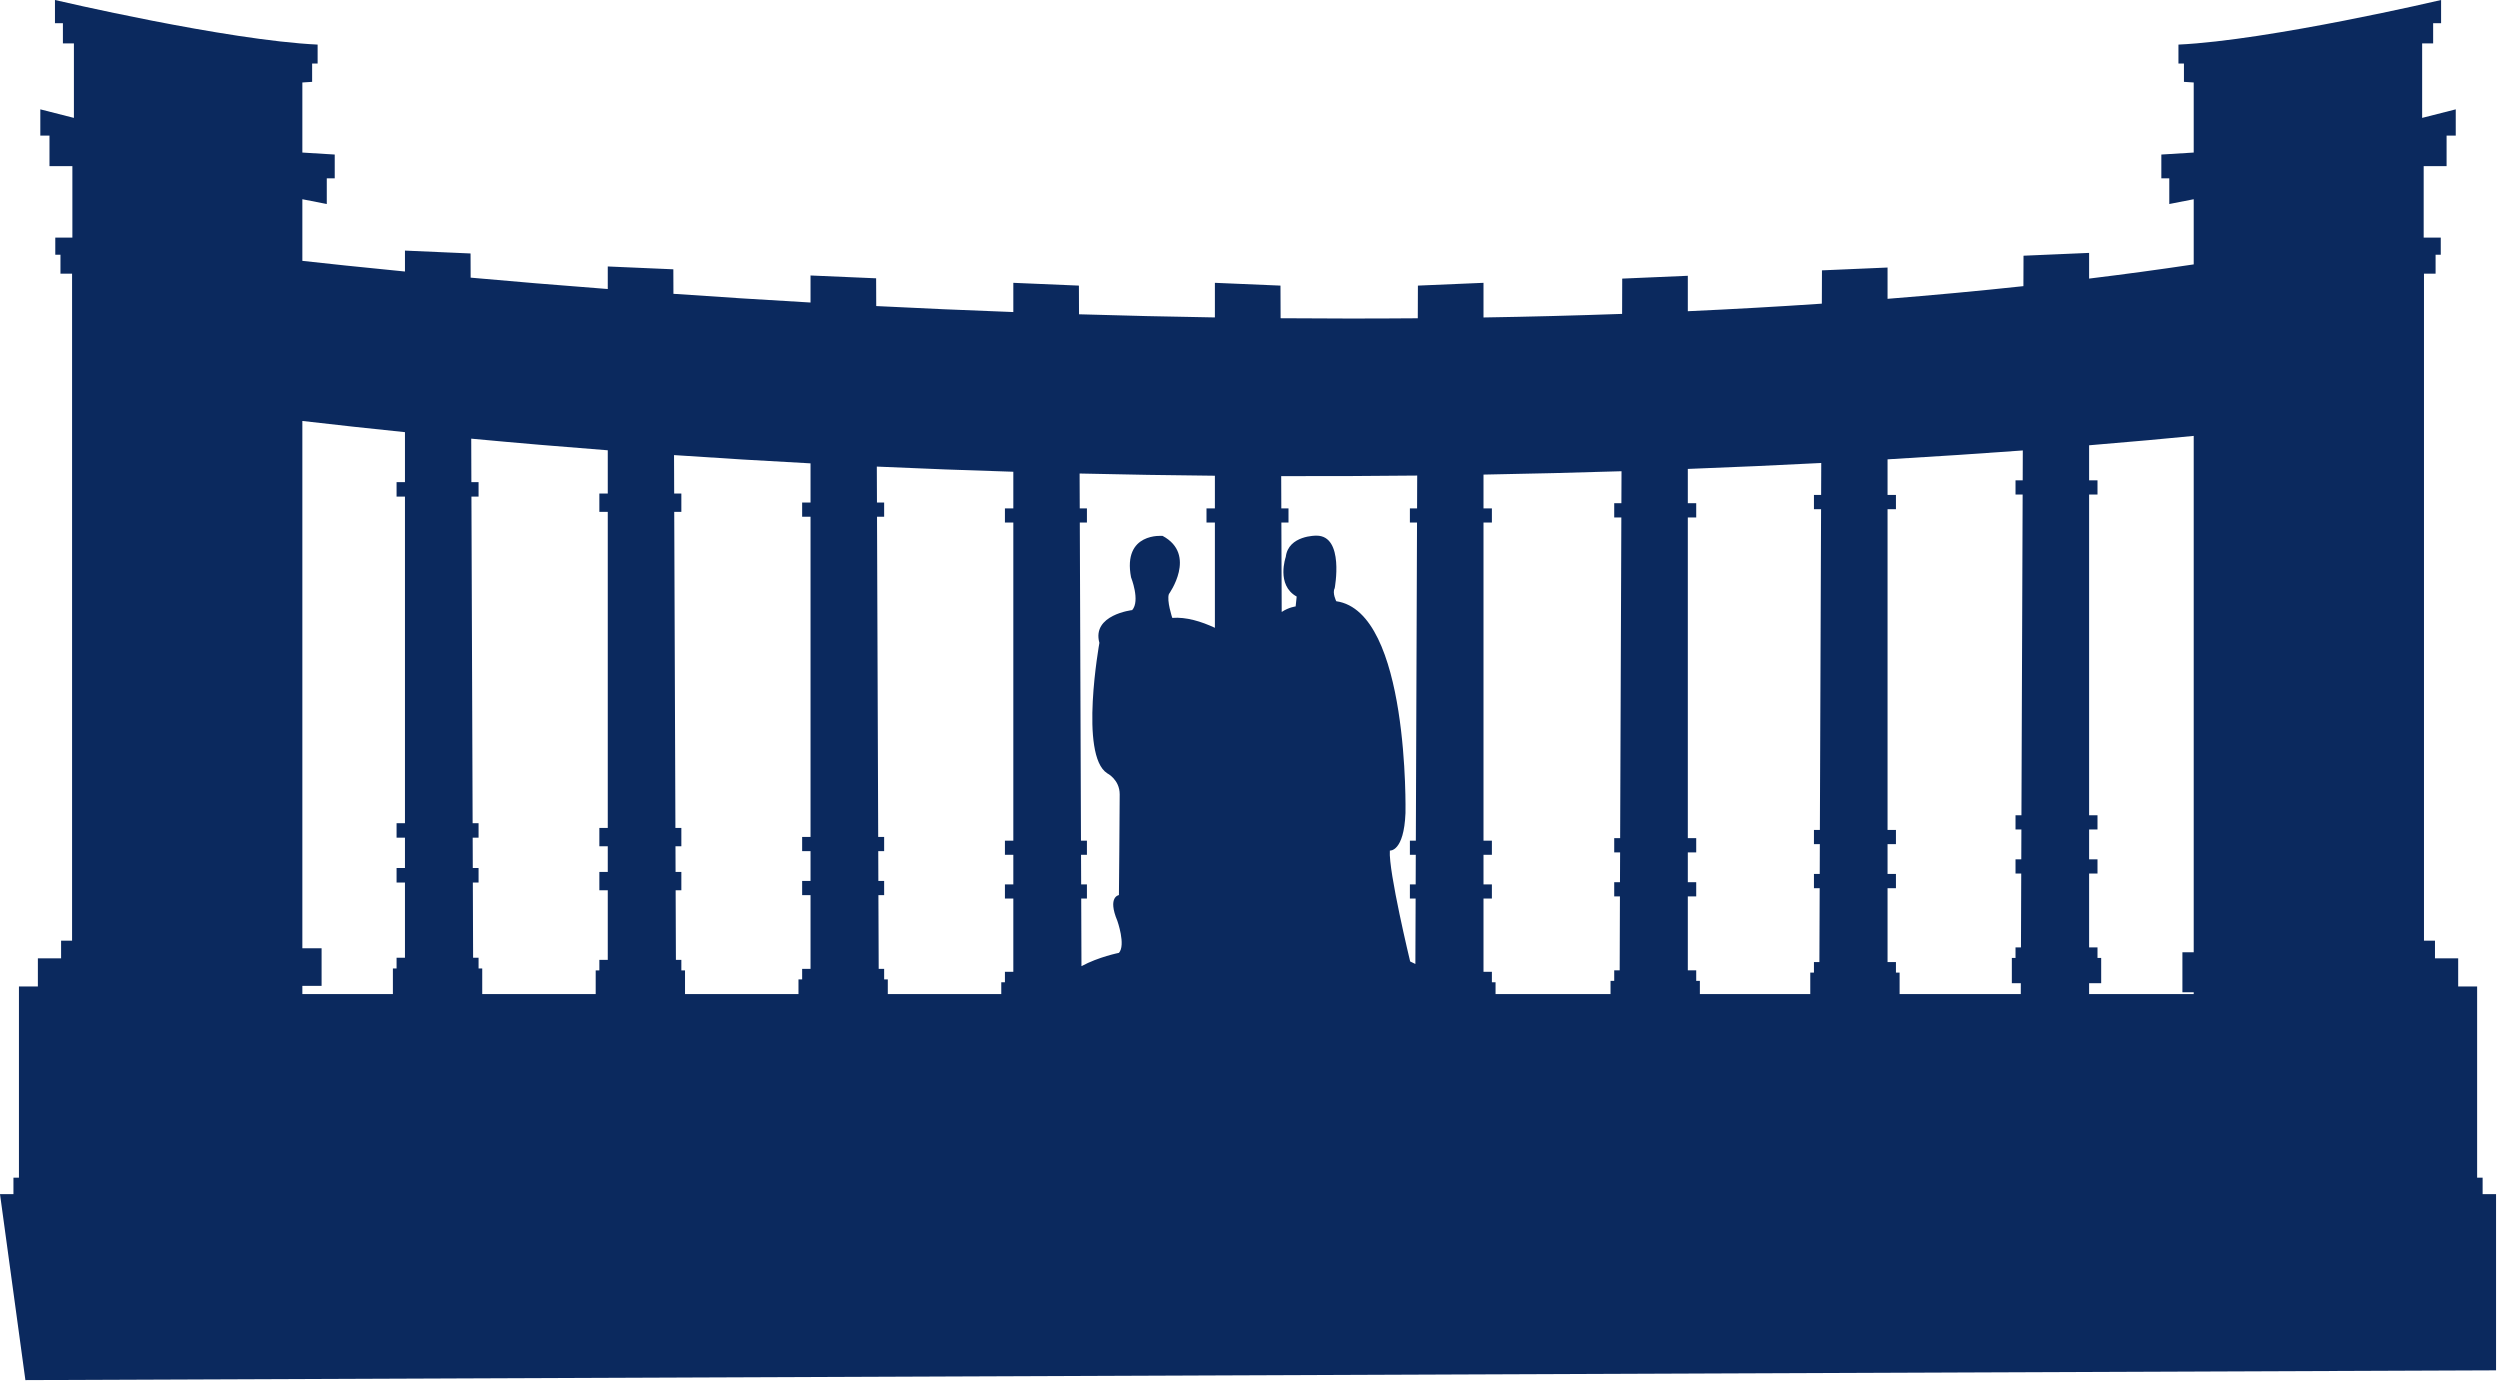
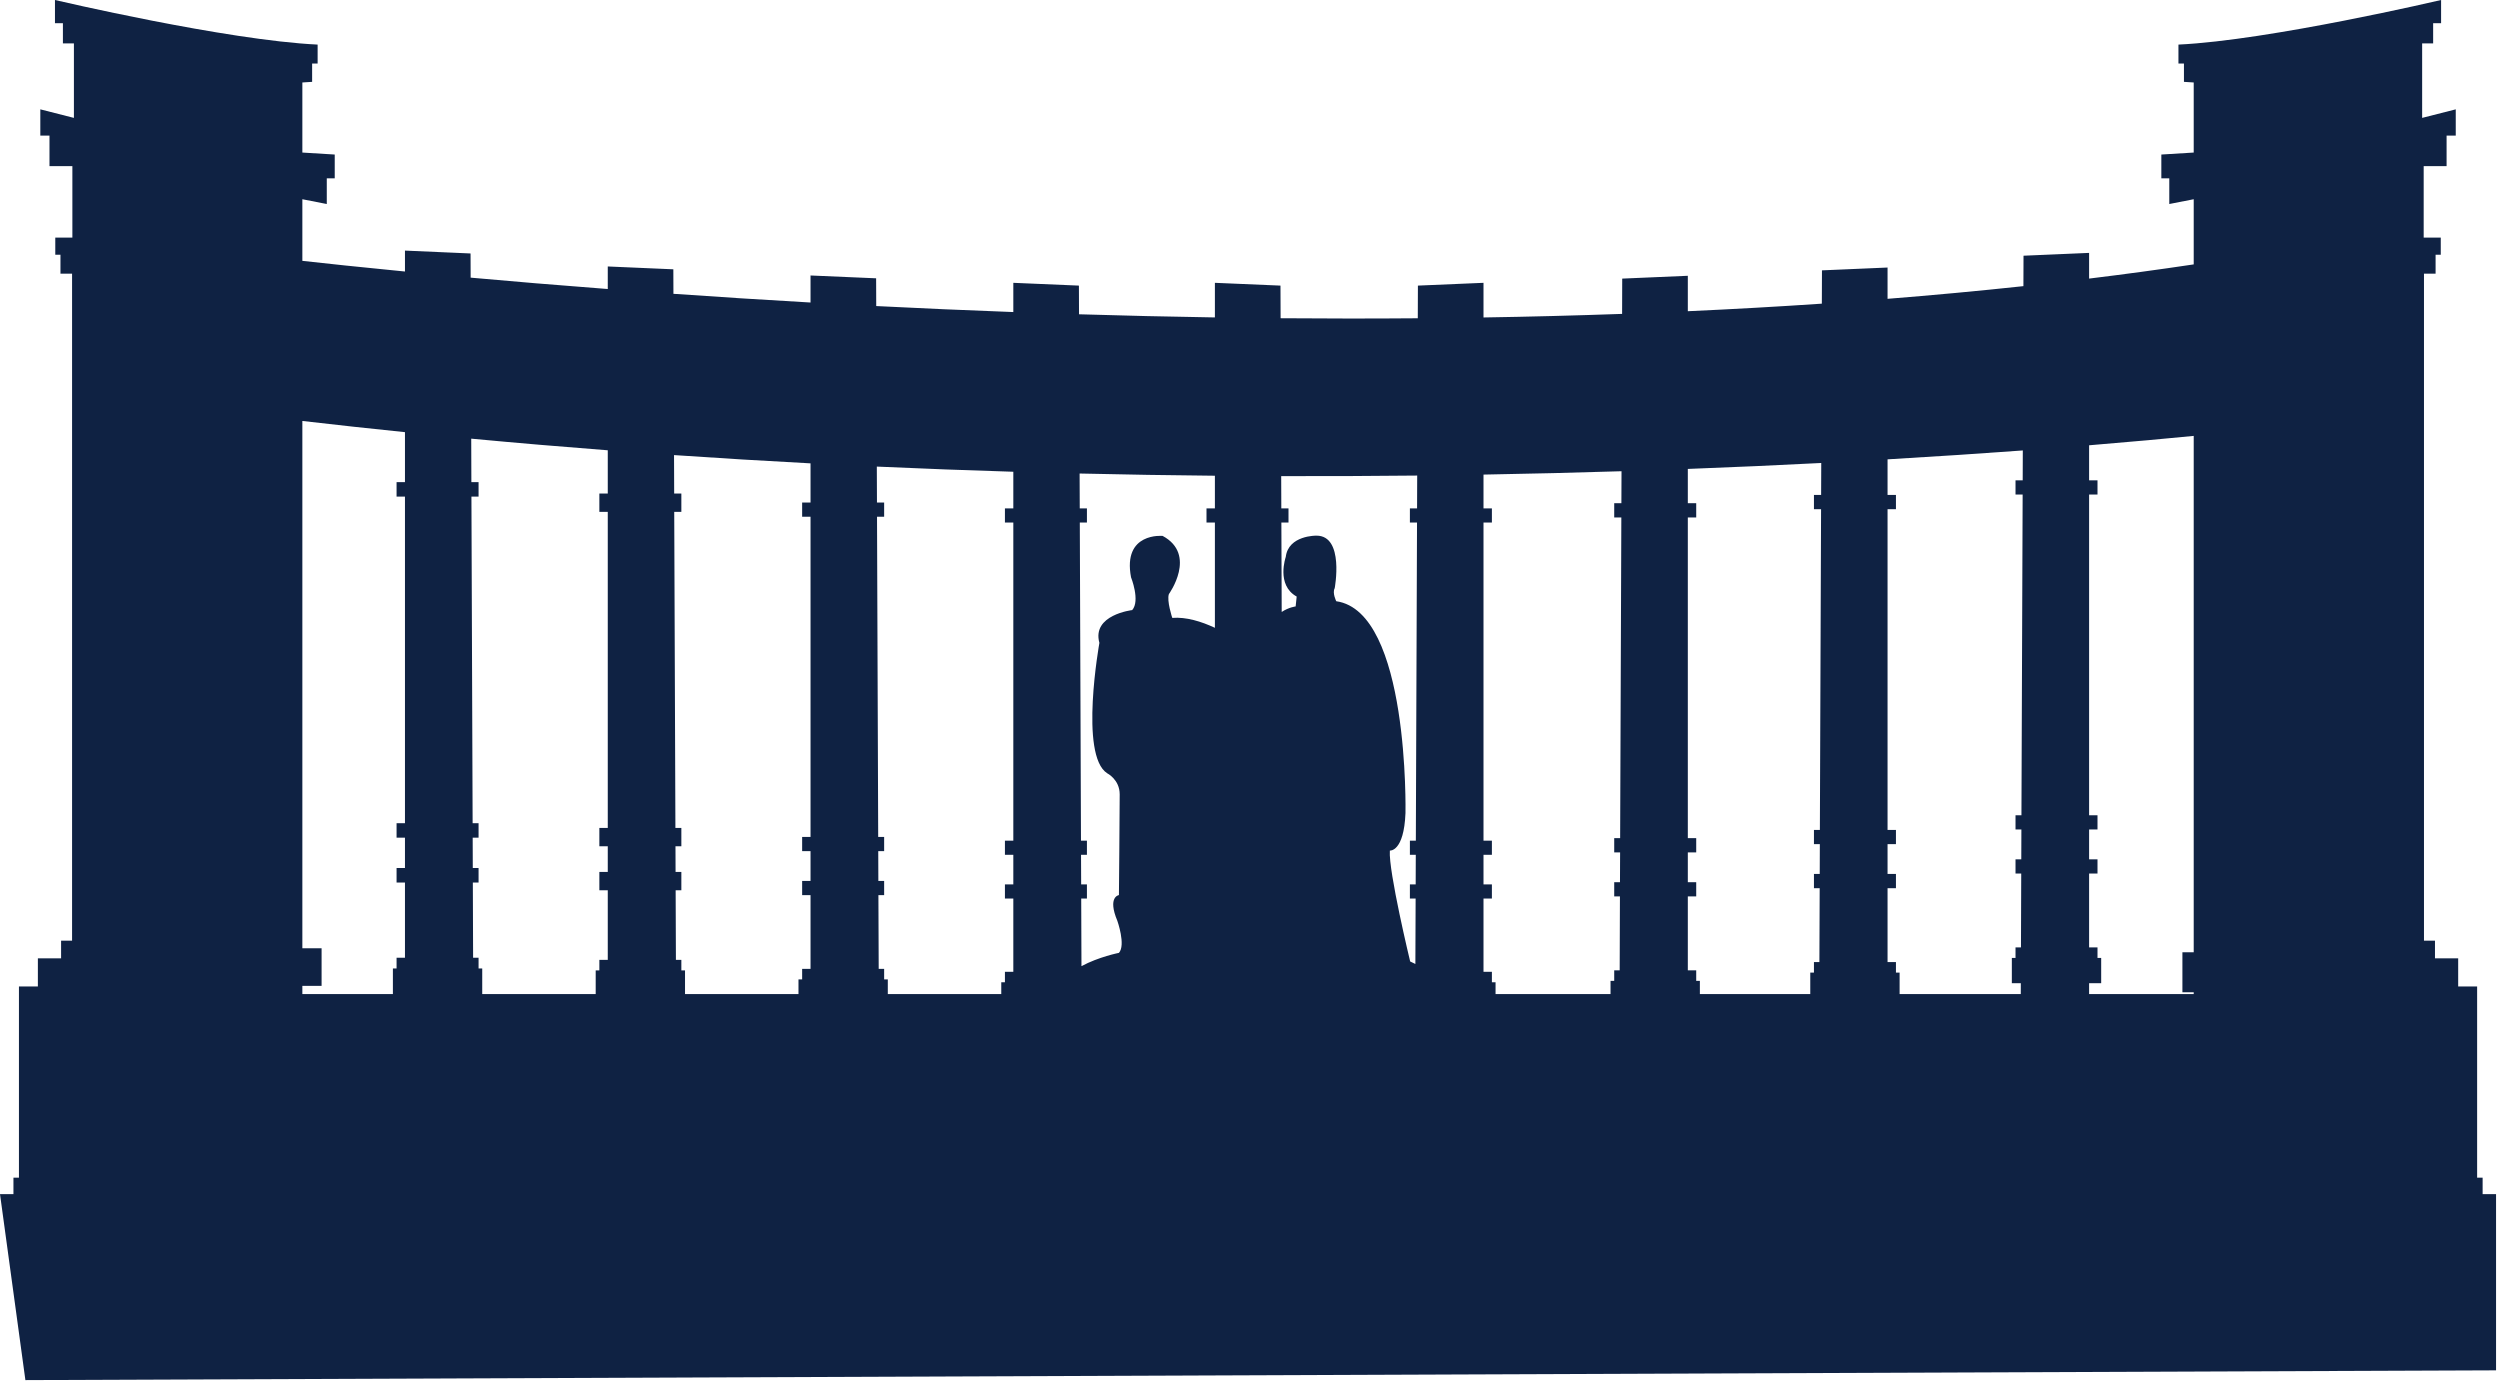
<svg xmlns="http://www.w3.org/2000/svg" width="140" height="78" viewBox="0 0 140 78" fill="none">
-   <path d="M122.848 53.326H122.215V55.566H122.848V55.669H116.99V55.059H117.666V53.645H117.46V53.055H116.99V48.918H117.46V48.121H116.99V46.451H117.46V45.655H116.99V27.694H117.46V26.898H116.99V24.936C119.435 24.735 121.406 24.552 122.848 24.41V53.326ZM113.271 26.898H112.869V27.694H113.268L113.201 45.655H112.869V46.451H113.198L113.192 48.121H112.869V48.918H113.189L113.174 53.055H112.869V53.645H112.663V55.059H113.166L113.164 55.669H106.378V54.466H106.173V53.876H105.703V49.739H106.173V48.942H105.703V47.272H106.173V46.476H105.703V28.515H106.173V27.718H105.703V25.723C108.483 25.561 111.018 25.391 113.277 25.225L113.271 26.898ZM101.983 27.718H101.581V28.515H101.98L101.913 46.476H101.581V47.272H101.911L101.905 48.942H101.581V49.739H101.902L101.886 53.876H101.581V54.466H101.375V55.669H95.193V54.928H94.988V54.337H94.518V50.2H94.988V49.404H94.518V47.734H94.988V46.937H94.518V28.977H94.988V28.18H94.518V26.26C97.144 26.161 99.639 26.048 101.99 25.927L101.983 27.718ZM90.798 28.18H90.396V28.977H90.795L90.728 46.937H90.396V47.734H90.726L90.719 49.404H90.396V50.2H90.716L90.702 54.337H90.396V54.928H90.19V55.669H83.751V55.007H83.546V54.421H83.076V50.317H83.546V49.526H83.076V47.87H83.546V47.079H83.076V29.262H83.546V28.472H83.076V26.577C85.747 26.53 88.327 26.466 90.805 26.389L90.798 28.18ZM68.034 26.641V28.472H67.564V29.262H68.034V35.157C67.263 34.798 66.424 34.542 65.647 34.602C65.647 34.602 65.327 33.64 65.458 33.268C65.458 33.268 67.054 31.06 65.108 30.011C65.108 30.011 62.857 29.792 63.338 32.328C63.338 32.328 63.862 33.64 63.403 34.165C63.403 34.165 61.129 34.427 61.566 36.001C61.566 36.001 60.43 42.298 62.004 43.304C62.004 43.304 62.703 43.653 62.703 44.484C62.703 45.315 62.66 50.125 62.66 50.125C62.66 50.125 62.004 50.212 62.572 51.568C62.572 51.568 63.053 52.924 62.66 53.36C62.66 53.36 61.523 53.585 60.562 54.105L60.548 50.317H60.868V49.526H60.545L60.538 47.87H60.868V47.079H60.535L60.469 29.262H60.868V28.472H60.466L60.458 26.517C63.031 26.577 65.558 26.618 68.034 26.641ZM79.363 26.631L79.356 28.472H78.954V29.262H79.353L79.287 47.079H78.954V47.87H79.284L79.278 49.526H78.954V50.317H79.275L79.261 53.983L78.969 53.842C78.969 53.842 77.745 48.769 77.832 47.632C77.832 47.632 78.62 47.72 78.707 45.533C78.707 45.533 78.94 34.252 74.83 33.669C74.83 33.669 74.597 33.203 74.743 32.94C74.743 32.94 75.297 29.996 73.723 29.996C73.723 29.996 72.148 29.967 72.002 31.191C72.002 31.191 71.449 32.766 72.614 33.407L72.556 33.961C72.556 33.961 72.183 34 71.775 34.27L71.757 29.262H72.156V28.472H71.754L71.747 26.663C74.35 26.669 76.892 26.658 79.363 26.631ZM56.746 28.472H56.276V29.262H56.746V47.079H56.276V47.87H56.746V49.526H56.276V50.317H56.746V54.421H56.276V55.007H56.071V55.669H49.717V54.848H49.512V54.258H49.207L49.191 50.128H49.512V49.333H49.188L49.182 47.665H49.512V46.87H49.179L49.113 28.938H49.512V28.143H49.11L49.102 26.129C51.685 26.246 54.236 26.342 56.746 26.418V28.472ZM45.39 28.143H44.92V28.938H45.39V46.87H44.92V47.665H45.39V49.333H44.92V50.128H45.39V54.258H44.92V54.848H44.715V55.669H38.361V54.574V54.344H38.156V53.985V53.754H37.851L37.836 49.854H38.156V49.624V49.059V48.828H37.832L37.827 47.392H38.156V47.161V46.596V46.365H37.823L37.757 28.664H38.156V28.433V27.869V27.638H37.754L37.746 25.485C40.319 25.661 42.869 25.815 45.39 25.948V28.143ZM34.035 27.638H33.564V27.869V28.433V28.664H34.035V46.365H33.564V46.596V47.161V47.392H34.035V48.828H33.564V49.059V49.624V49.854H34.035V53.754H33.564V53.985V54.344H33.359V54.574V55.669H27.005V54.234H26.8V53.632H26.494L26.479 49.42H26.8V48.609H26.476L26.47 46.909H26.8V46.098H26.467L26.4 27.811H26.8V27H26.397L26.389 24.565C28.955 24.806 31.505 25.022 34.035 25.216V27.638ZM22.678 27H22.208V27.811H22.678V46.098H22.208V46.909H22.678V48.609H22.208V49.42H22.678V53.632H22.208V54.234H22.002V55.669H16.932V55.208H18.009V53.104H16.932V23.574C18.854 23.797 20.77 24.006 22.678 24.201V27ZM139.027 66.871V65.948H138.719V55.241H137.658V53.668H136.359V52.676H135.743V15.324H136.393V14.264H136.683V13.306H135.726V9.304H137.009V7.594H137.522V6.123L135.64 6.602V2.429H136.256V1.3H136.701V0C136.701 0 127.089 2.258 121.993 2.497V3.558H122.301V4.584L122.848 4.618V8.543L121.035 8.654V9.988H121.48V11.425L122.848 11.157V14.806C120.916 15.095 118.962 15.36 116.99 15.601V14.162L113.317 14.32L113.311 16.024C110.794 16.295 108.255 16.53 105.703 16.734V14.982L102.03 15.14L102.023 17.005C99.525 17.174 97.02 17.314 94.518 17.428V15.444L90.844 15.602L90.838 17.578C88.239 17.67 85.648 17.737 83.076 17.778V15.838L79.403 15.994L79.396 17.823C76.808 17.844 74.243 17.842 71.714 17.821L71.707 15.994L68.034 15.838V17.776C65.45 17.735 62.909 17.675 60.425 17.6L60.419 15.994L56.746 15.838V17.475C54.107 17.378 51.544 17.264 49.069 17.139L49.063 15.585L45.39 15.427V16.941C42.697 16.787 40.13 16.623 37.712 16.454L37.707 15.081L34.035 14.922V15.153V16.185C31.204 15.97 28.629 15.753 26.356 15.548L26.351 14.194L22.678 14.033V15.205C20.143 14.959 18.19 14.748 16.932 14.608V11.157L18.3 11.425V9.988H18.745V8.654L16.932 8.543V4.618L17.479 4.584V3.558H17.787V2.497C12.69 2.258 3.078 0 3.078 0V1.3H3.523V2.429H4.139V6.602L2.258 6.123V7.594H2.771V9.304H4.053V13.306H3.096V14.264H3.386V15.324H4.036V52.676H3.421V53.668H2.121V55.241H1.061V65.948H0.753V66.871H0L1.422 77.286L139.779 76.739V66.871H139.027Z" fill="#0B295E" />
+   <path d="M122.848 53.326H122.215V55.566H122.848V55.669H116.99V55.059H117.666V53.645H117.46V53.055H116.99V48.918H117.46V48.121H116.99V46.451H117.46V45.655H116.99V27.694H117.46V26.898H116.99V24.936C119.435 24.735 121.406 24.552 122.848 24.41V53.326ZM113.271 26.898H112.869V27.694H113.268L113.201 45.655H112.869V46.451H113.198L113.192 48.121H112.869V48.918H113.189L113.174 53.055H112.869V53.645H112.663V55.059H113.166L113.164 55.669H106.378V54.466H106.173V53.876H105.703V49.739H106.173V48.942H105.703V47.272H106.173V46.476H105.703V28.515H106.173V27.718H105.703V25.723C108.483 25.561 111.018 25.391 113.277 25.225L113.271 26.898ZM101.983 27.718H101.581V28.515H101.98L101.913 46.476H101.581V47.272H101.911L101.905 48.942H101.581V49.739H101.902L101.886 53.876H101.581V54.466H101.375V55.669H95.193V54.928H94.988V54.337H94.518V50.2H94.988V49.404H94.518V47.734H94.988V46.937H94.518V28.977H94.988V28.18H94.518V26.26C97.144 26.161 99.639 26.048 101.99 25.927L101.983 27.718ZM90.798 28.18H90.396V28.977H90.795L90.728 46.937H90.396V47.734H90.726L90.719 49.404H90.396V50.2H90.716L90.702 54.337H90.396V54.928H90.19V55.669H83.751V55.007H83.546V54.421H83.076V50.317H83.546V49.526H83.076V47.87H83.546V47.079H83.076V29.262H83.546V28.472H83.076V26.577C85.747 26.53 88.327 26.466 90.805 26.389L90.798 28.18ZM68.034 26.641V28.472H67.564V29.262H68.034V35.157C67.263 34.798 66.424 34.542 65.647 34.602C65.647 34.602 65.327 33.64 65.458 33.268C65.458 33.268 67.054 31.06 65.108 30.011C65.108 30.011 62.857 29.792 63.338 32.328C63.338 32.328 63.862 33.64 63.403 34.165C63.403 34.165 61.129 34.427 61.566 36.001C61.566 36.001 60.43 42.298 62.004 43.304C62.004 43.304 62.703 43.653 62.703 44.484C62.703 45.315 62.66 50.125 62.66 50.125C62.66 50.125 62.004 50.212 62.572 51.568C62.572 51.568 63.053 52.924 62.66 53.36C62.66 53.36 61.523 53.585 60.562 54.105L60.548 50.317H60.868V49.526H60.545L60.538 47.87H60.868V47.079H60.535L60.469 29.262H60.868V28.472H60.466L60.458 26.517C63.031 26.577 65.558 26.618 68.034 26.641ZM79.363 26.631L79.356 28.472H78.954V29.262H79.353L79.287 47.079H78.954V47.87H79.284L79.278 49.526H78.954V50.317H79.275L79.261 53.983L78.969 53.842C78.969 53.842 77.745 48.769 77.832 47.632C77.832 47.632 78.62 47.72 78.707 45.533C78.707 45.533 78.94 34.252 74.83 33.669C74.83 33.669 74.597 33.203 74.743 32.94C74.743 32.94 75.297 29.996 73.723 29.996C73.723 29.996 72.148 29.967 72.002 31.191C72.002 31.191 71.449 32.766 72.614 33.407L72.556 33.961C72.556 33.961 72.183 34 71.775 34.27L71.757 29.262H72.156V28.472H71.754L71.747 26.663C74.35 26.669 76.892 26.658 79.363 26.631ZM56.746 28.472H56.276V29.262H56.746V47.079H56.276V47.87H56.746V49.526H56.276V50.317H56.746V54.421H56.276V55.007H56.071V55.669H49.717V54.848H49.512V54.258H49.207L49.191 50.128H49.512V49.333H49.188L49.182 47.665H49.512V46.87H49.179L49.113 28.938H49.512V28.143H49.11L49.102 26.129C51.685 26.246 54.236 26.342 56.746 26.418V28.472ZM45.39 28.143H44.92V28.938H45.39V46.87H44.92V47.665H45.39V49.333H44.92V50.128H45.39V54.258H44.92V54.848H44.715V55.669H38.361V54.574V54.344H38.156V53.985V53.754H37.851L37.836 49.854H38.156V49.624V49.059V48.828H37.832L37.827 47.392H38.156V47.161V46.596V46.365H37.823L37.757 28.664H38.156V28.433V27.869V27.638H37.754L37.746 25.485C40.319 25.661 42.869 25.815 45.39 25.948V28.143ZM34.035 27.638H33.564V27.869V28.433V28.664H34.035V46.365H33.564V46.596V47.161V47.392H34.035V48.828H33.564V49.059V49.624V49.854H34.035V53.754H33.564V53.985V54.344H33.359V54.574V55.669H27.005V54.234H26.8V53.632H26.494L26.479 49.42H26.8V48.609H26.476L26.47 46.909H26.8V46.098H26.467L26.4 27.811H26.8V27H26.397L26.389 24.565C28.955 24.806 31.505 25.022 34.035 25.216V27.638ZM22.678 27H22.208V27.811H22.678V46.098H22.208V46.909H22.678V48.609H22.208V49.42H22.678V53.632H22.208V54.234H22.002V55.669H16.932V55.208H18.009V53.104H16.932V23.574C18.854 23.797 20.77 24.006 22.678 24.201V27ZM139.027 66.871V65.948H138.719V55.241H137.658V53.668H136.359V52.676H135.743V15.324H136.393V14.264H136.683V13.306H135.726V9.304H137.009V7.594H137.522V6.123L135.64 6.602V2.429H136.256V1.3H136.701V0C136.701 0 127.089 2.258 121.993 2.497V3.558H122.301V4.584L122.848 4.618V8.543L121.035 8.654V9.988H121.48V11.425L122.848 11.157V14.806C120.916 15.095 118.962 15.36 116.99 15.601V14.162L113.317 14.32L113.311 16.024C110.794 16.295 108.255 16.53 105.703 16.734V14.982L102.03 15.14L102.023 17.005C99.525 17.174 97.02 17.314 94.518 17.428V15.444L90.844 15.602L90.838 17.578C88.239 17.67 85.648 17.737 83.076 17.778V15.838L79.403 15.994L79.396 17.823C76.808 17.844 74.243 17.842 71.714 17.821L71.707 15.994L68.034 15.838V17.776C65.45 17.735 62.909 17.675 60.425 17.6L60.419 15.994L56.746 15.838V17.475C54.107 17.378 51.544 17.264 49.069 17.139L49.063 15.585L45.39 15.427V16.941C42.697 16.787 40.13 16.623 37.712 16.454L37.707 15.081L34.035 14.922V15.153V16.185C31.204 15.97 28.629 15.753 26.356 15.548L26.351 14.194L22.678 14.033V15.205C20.143 14.959 18.19 14.748 16.932 14.608V11.157L18.3 11.425V9.988H18.745V8.654L16.932 8.543V4.618L17.479 4.584V3.558H17.787V2.497C12.69 2.258 3.078 0 3.078 0V1.3H3.523V2.429H4.139V6.602L2.258 6.123V7.594H2.771V9.304H4.053V13.306H3.096V14.264H3.386V15.324H4.036V52.676H3.421V53.668H2.121V55.241H1.061V65.948H0.753V66.871H0L1.422 77.286L139.779 76.739V66.871H139.027Z" fill="#0F2243" />
</svg>
